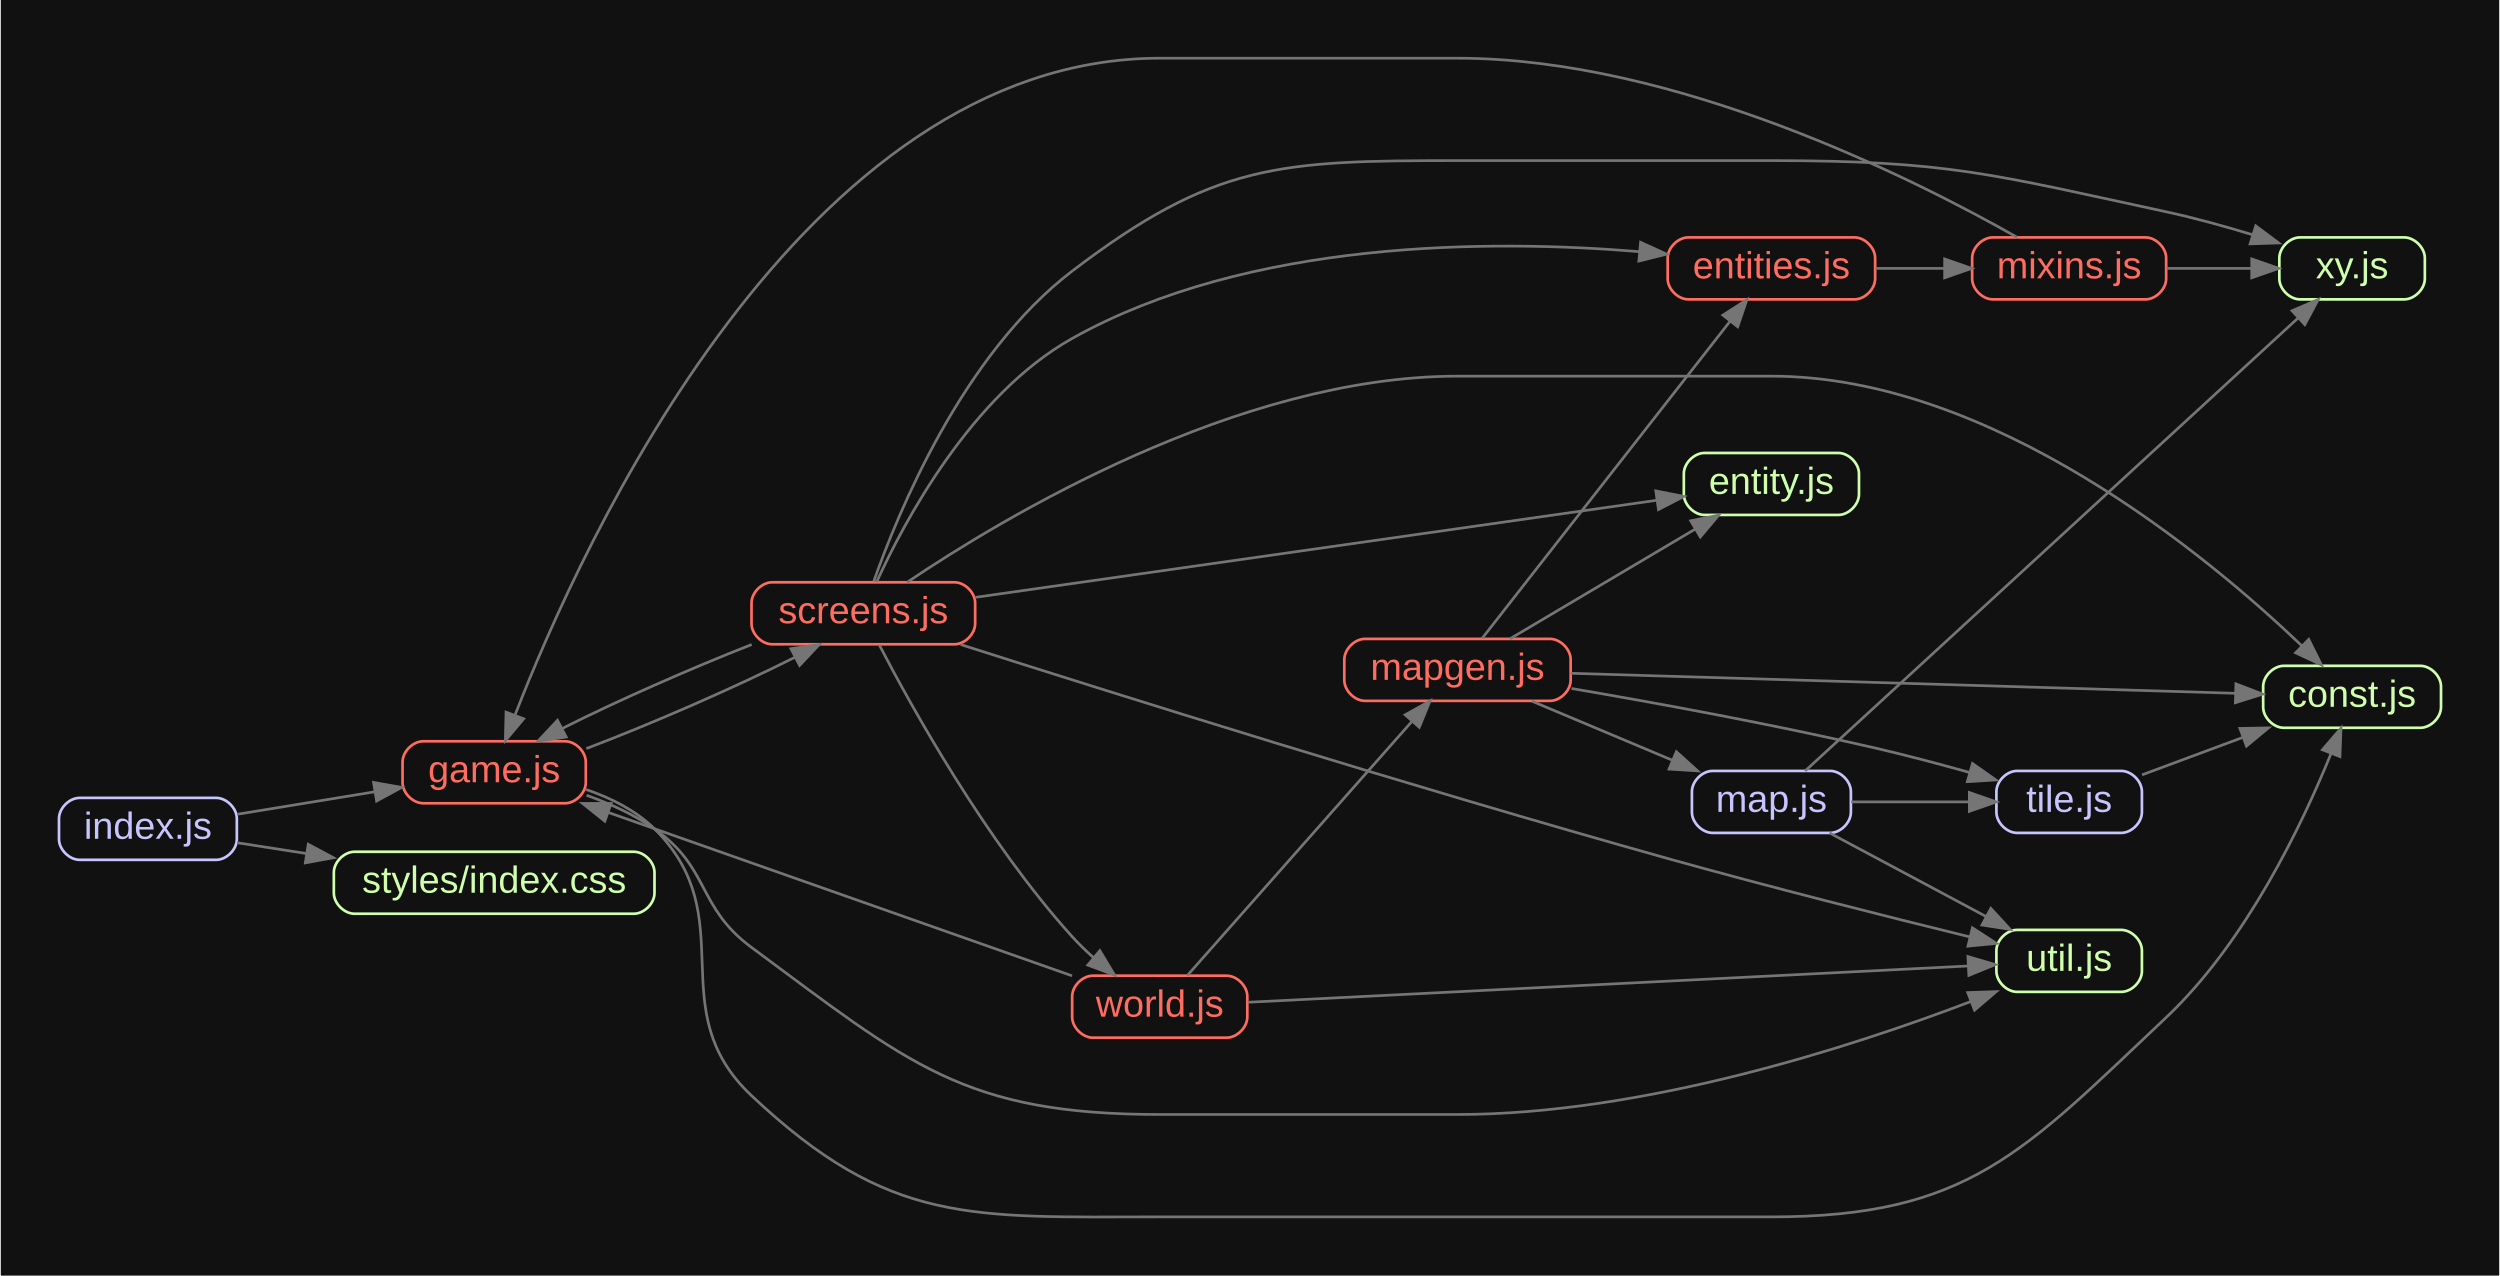
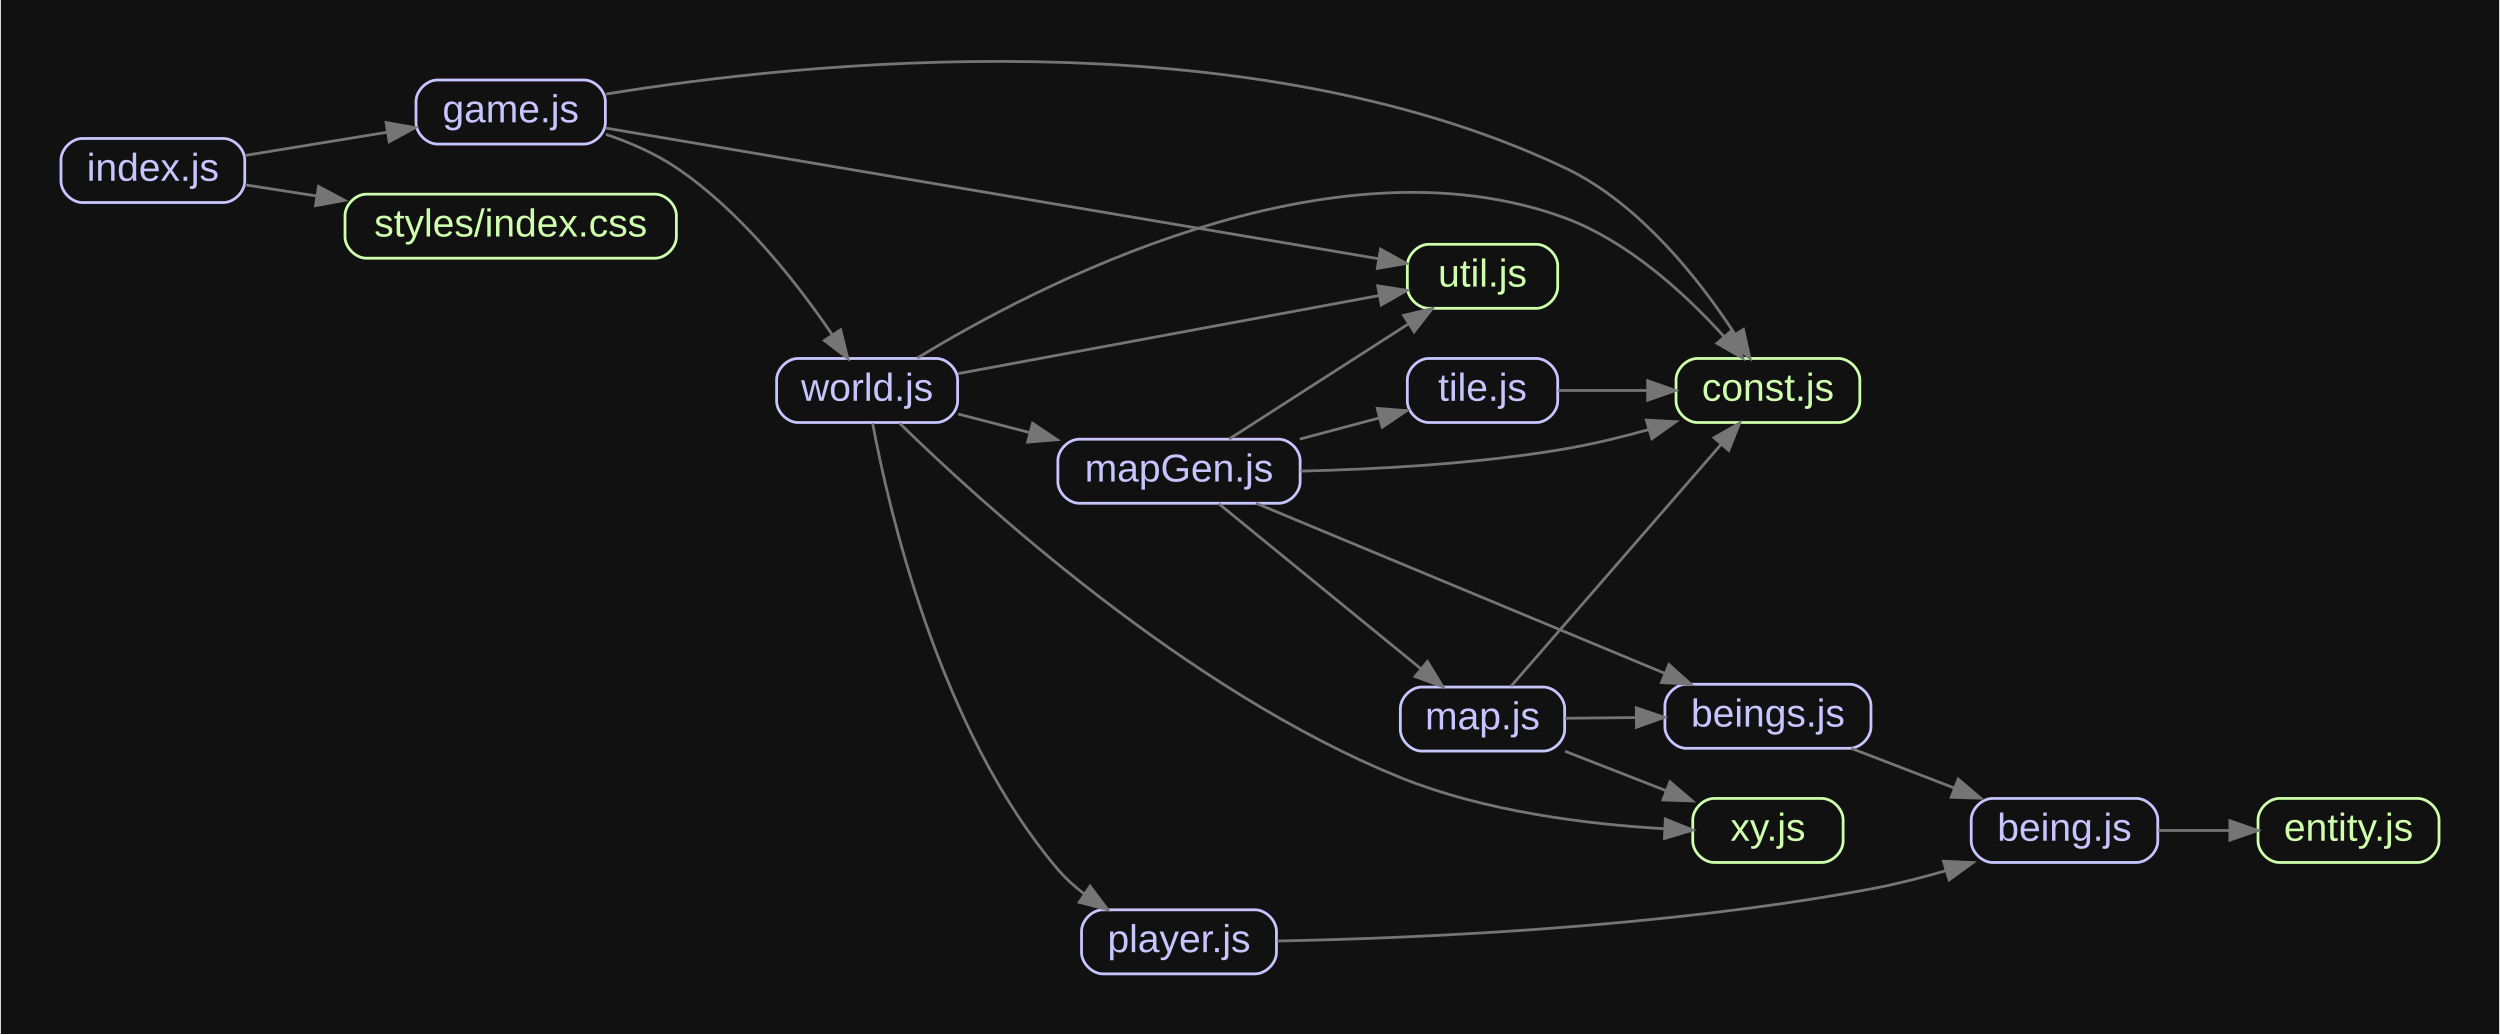
- <svg xmlns="http://www.w3.org/2000/svg" width="927pt" height="473pt" viewBox="0.00 0.00 927.20 473.40">
-   <g id="graph0" class="graph" transform="scale(1 1) rotate(0) translate(21.6 451.7972)">
-     <polygon fill="#111111" stroke="transparent" points="-21.6,21.6 -21.6,-451.797 905.6,-451.797 905.6,21.6 -21.6,21.6" />
+ <svg xmlns="http://www.w3.org/2000/svg" width="897pt" height="371pt" viewBox="0.00 0.00 897.20 371.33">
+   <g id="graph0" class="graph" transform="scale(1 1) rotate(0) translate(21.6 349.7303)">
+     <polygon fill="#111111" stroke="transparent" points="-21.6,21.6 -21.6,-349.73 875.6,-349.73 875.6,21.6 -21.6,21.6" />
    <g id="node1" class="node">
-       <path fill="none" stroke="#cfffac" d="M876.333,-204.697C876.333,-204.697 825.667,-204.697 825.667,-204.697 821.833,-204.697 818,-200.864 818,-197.03 818,-197.03 818,-189.364 818,-189.364 818,-185.53 821.833,-181.697 825.667,-181.697 825.667,-181.697 876.333,-181.697 876.333,-181.697 880.167,-181.697 884,-185.53 884,-189.364 884,-189.364 884,-197.03 884,-197.03 884,-200.864 880.167,-204.697 876.333,-204.697" />
-       <text text-anchor="middle" x="851" y="-189.497" font-family="Arial" font-size="14.00" fill="#cfffac">const.js</text>
+       <path fill="none" stroke="#c6c5fe" d="M745.333,-63C745.333,-63 693.667,-63 693.667,-63 689.833,-63 686,-59.167 686,-55.333 686,-55.333 686,-47.667 686,-47.667 686,-43.833 689.833,-40 693.667,-40 693.667,-40 745.333,-40 745.333,-40 749.167,-40 753,-43.833 753,-47.667 753,-47.667 753,-55.333 753,-55.333 753,-59.167 749.167,-63 745.333,-63" />
+       <text text-anchor="middle" x="719.5" y="-47.8" font-family="Arial" font-size="14.00" fill="#c6c5fe">being.js</text>
    </g>
    <g id="node2" class="node">
-       <path fill="none" stroke="#ff6c60" d="M666.333,-363.697C666.333,-363.697 604.667,-363.697 604.667,-363.697 600.833,-363.697 597,-359.864 597,-356.031 597,-356.031 597,-348.364 597,-348.364 597,-344.531 600.833,-340.697 604.667,-340.697 604.667,-340.697 666.333,-340.697 666.333,-340.697 670.167,-340.697 674,-344.531 674,-348.364 674,-348.364 674,-356.031 674,-356.031 674,-359.864 670.167,-363.697 666.333,-363.697" />
-       <text text-anchor="middle" x="635.5" y="-348.497" font-family="Arial" font-size="14.00" fill="#ff6c60">entities.js</text>
+       <path fill="none" stroke="#cfffac" d="M846.333,-63C846.333,-63 796.667,-63 796.667,-63 792.833,-63 789,-59.167 789,-55.333 789,-55.333 789,-47.667 789,-47.667 789,-43.833 792.833,-40 796.667,-40 796.667,-40 846.333,-40 846.333,-40 850.167,-40 854,-43.833 854,-47.667 854,-47.667 854,-55.333 854,-55.333 854,-59.167 850.167,-63 846.333,-63" />
+       <text text-anchor="middle" x="821.5" y="-47.8" font-family="Arial" font-size="14.00" fill="#cfffac">entity.js</text>
+     </g>
+     <g id="edge1" class="edge">
+       <path fill="none" stroke="#757575" d="M753.181,-51.5C761.35,-51.5 770.191,-51.5 778.717,-51.5" />
+       <polygon fill="#757575" stroke="#757575" points="778.895,-55 788.895,-51.5 778.894,-48 778.895,-55" />
    </g>
    <g id="node3" class="node">
-       <path fill="none" stroke="#ff6c60" d="M774.333,-363.697C774.333,-363.697 717.667,-363.697 717.667,-363.697 713.833,-363.697 710,-359.864 710,-356.031 710,-356.031 710,-348.364 710,-348.364 710,-344.531 713.833,-340.697 717.667,-340.697 717.667,-340.697 774.333,-340.697 774.333,-340.697 778.167,-340.697 782,-344.531 782,-348.364 782,-348.364 782,-356.031 782,-356.031 782,-359.864 778.167,-363.697 774.333,-363.697" />
-       <text text-anchor="middle" x="746" y="-348.497" font-family="Arial" font-size="14.00" fill="#ff6c60">mixins.js</text>
+       <path fill="none" stroke="#c6c5fe" d="M642.333,-104C642.333,-104 583.667,-104 583.667,-104 579.833,-104 576,-100.167 576,-96.333 576,-96.333 576,-88.667 576,-88.667 576,-84.833 579.833,-81 583.667,-81 583.667,-81 642.333,-81 642.333,-81 646.167,-81 650,-84.833 650,-88.667 650,-88.667 650,-96.333 650,-96.333 650,-100.167 646.167,-104 642.333,-104" />
+       <text text-anchor="middle" x="613" y="-88.8" font-family="Arial" font-size="14.00" fill="#c6c5fe">beings.js</text>
    </g>
-     <g id="edge1" class="edge">
-       <path fill="none" stroke="#757575" d="M674.148,-352.197C682.377,-352.197 691.149,-352.197 699.634,-352.197" />
-       <polygon fill="#757575" stroke="#757575" points="699.785,-355.697 709.785,-352.197 699.785,-348.697 699.785,-355.697" />
+     <g id="edge2" class="edge">
+       <path fill="none" stroke="#757575" d="M642.95,-80.97C654.406,-76.559 667.656,-71.459 679.878,-66.754" />
+       <polygon fill="#757575" stroke="#757575" points="681.331,-69.945 689.406,-63.085 678.816,-63.412 681.331,-69.945" />
+     </g>
+     <g id="node4" class="node">
+       <path fill="none" stroke="#cfffac" d="M638.333,-221C638.333,-221 587.667,-221 587.667,-221 583.833,-221 580,-217.167 580,-213.333 580,-213.333 580,-205.667 580,-205.667 580,-201.833 583.833,-198 587.667,-198 587.667,-198 638.333,-198 638.333,-198 642.167,-198 646,-201.833 646,-205.667 646,-205.667 646,-213.333 646,-213.333 646,-217.167 642.167,-221 638.333,-221" />
+       <text text-anchor="middle" x="613" y="-205.8" font-family="Arial" font-size="14.00" fill="#cfffac">const.js</text>
    </g>
    <g id="node5" class="node">
-       <path fill="none" stroke="#ff6c60" d="M187.833,-176.697C187.833,-176.697 135.167,-176.697 135.167,-176.697 131.333,-176.697 127.5,-172.864 127.5,-169.03 127.5,-169.03 127.5,-161.364 127.5,-161.364 127.5,-157.53 131.333,-153.697 135.167,-153.697 135.167,-153.697 187.833,-153.697 187.833,-153.697 191.667,-153.697 195.5,-157.53 195.5,-161.364 195.5,-161.364 195.5,-169.03 195.5,-169.03 195.5,-172.864 191.667,-176.697 187.833,-176.697" />
-       <text text-anchor="middle" x="161.5" y="-161.497" font-family="Arial" font-size="14.00" fill="#ff6c60">game.js</text>
+       <path fill="none" stroke="#c6c5fe" d="M187.833,-321C187.833,-321 135.167,-321 135.167,-321 131.333,-321 127.5,-317.167 127.5,-313.333 127.5,-313.333 127.5,-305.667 127.5,-305.667 127.5,-301.833 131.333,-298 135.167,-298 135.167,-298 187.833,-298 187.833,-298 191.667,-298 195.5,-301.833 195.5,-305.667 195.5,-305.667 195.5,-313.333 195.5,-313.333 195.5,-317.167 191.667,-321 187.833,-321" />
+       <text text-anchor="middle" x="161.5" y="-305.8" font-family="Arial" font-size="14.00" fill="#c6c5fe">game.js</text>
+     </g>
+     <g id="edge3" class="edge">
+       <path fill="none" stroke="#757575" d="M195.708,-315.939C264.705,-327.215 423.863,-344.452 540,-289.5 567.02,-276.715 588.634,-248.955 601.136,-229.751" />
+       <polygon fill="#757575" stroke="#757575" points="604.201,-231.451 606.525,-221.114 598.262,-227.746 604.201,-231.451" />
+     </g>
+     <g id="node6" class="node">
+       <path fill="none" stroke="#cfffac" d="M529.833,-262C529.833,-262 491.167,-262 491.167,-262 487.333,-262 483.5,-258.167 483.5,-254.333 483.5,-254.333 483.5,-246.667 483.5,-246.667 483.5,-242.833 487.333,-239 491.167,-239 491.167,-239 529.833,-239 529.833,-239 533.667,-239 537.5,-242.833 537.5,-246.667 537.5,-246.667 537.5,-254.333 537.5,-254.333 537.5,-258.167 533.667,-262 529.833,-262" />
+       <text text-anchor="middle" x="510.5" y="-246.8" font-family="Arial" font-size="14.00" fill="#cfffac">util.js</text>
+     </g>
+     <g id="edge4" class="edge">
+       <path fill="none" stroke="#757575" d="M195.599,-303.735C261.346,-292.621 405.154,-268.309 473.285,-256.791" />
+       <polygon fill="#757575" stroke="#757575" points="473.882,-260.24 483.159,-255.122 472.715,-253.338 473.882,-260.24" />
+     </g>
+     <g id="node7" class="node">
+       <path fill="none" stroke="#c6c5fe" d="M314.333,-221C314.333,-221 264.667,-221 264.667,-221 260.833,-221 257,-217.167 257,-213.333 257,-213.333 257,-205.667 257,-205.667 257,-201.833 260.833,-198 264.667,-198 264.667,-198 314.333,-198 314.333,-198 318.167,-198 322,-201.833 322,-205.667 322,-205.667 322,-213.333 322,-213.333 322,-217.167 318.167,-221 314.333,-221" />
+       <text text-anchor="middle" x="289.5" y="-205.8" font-family="Arial" font-size="14.00" fill="#c6c5fe">world.js</text>
+     </g>
+     <g id="edge5" class="edge">
+       <path fill="none" stroke="#757575" d="M195.708,-301.48C204.396,-298.533 213.411,-294.619 221,-289.5 244.493,-273.652 264.647,-247.671 276.894,-229.636" />
+       <polygon fill="#757575" stroke="#757575" points="279.986,-231.303 282.553,-221.024 274.136,-227.459 279.986,-231.303" />
+     </g>
+     <g id="edge18" class="edge">
+       <path fill="none" stroke="#757575" d="M307.514,-221.155C349.253,-246.621 455.471,-302.552 540,-271.5 563.046,-263.034 583.793,-243.708 597.225,-228.866" />
+       <polygon fill="#757575" stroke="#757575" points="599.987,-231.024 603.903,-221.18 594.703,-226.433 599.987,-231.024" />
+     </g>
+     <g id="edge21" class="edge">
+       <path fill="none" stroke="#757575" d="M322.109,-215.55C362.485,-223.04 431.09,-235.768 473.426,-243.622" />
+       <polygon fill="#757575" stroke="#757575" points="472.861,-247.077 483.332,-245.46 474.138,-240.194 472.861,-247.077" />
+     </g>
+     <g id="node11" class="node">
+       <path fill="none" stroke="#cfffac" d="M632.333,-63C632.333,-63 593.667,-63 593.667,-63 589.833,-63 586,-59.167 586,-55.333 586,-55.333 586,-47.667 586,-47.667 586,-43.833 589.833,-40 593.667,-40 593.667,-40 632.333,-40 632.333,-40 636.167,-40 640,-43.833 640,-47.667 640,-47.667 640,-55.333 640,-55.333 640,-59.167 636.167,-63 632.333,-63" />
+       <text text-anchor="middle" x="613" y="-47.8" font-family="Arial" font-size="14.00" fill="#cfffac">xy.js</text>
+     </g>
+     <g id="edge22" class="edge">
+       <path fill="none" stroke="#757575" d="M301.2,-197.712C329.318,-170.181 404.08,-101.64 481,-70.5 511.408,-58.19 548.593,-53.686 575.737,-52.118" />
+       <polygon fill="#757575" stroke="#757575" points="576.152,-55.603 585.977,-51.638 575.824,-48.611 576.152,-55.603" />
+     </g>
+     <g id="node12" class="node">
+       <path fill="none" stroke="#c6c5fe" d="M437.333,-192C437.333,-192 365.667,-192 365.667,-192 361.833,-192 358,-188.167 358,-184.333 358,-184.333 358,-176.667 358,-176.667 358,-172.833 361.833,-169 365.667,-169 365.667,-169 437.333,-169 437.333,-169 441.167,-169 445,-172.833 445,-176.667 445,-176.667 445,-184.333 445,-184.333 445,-188.167 441.167,-192 437.333,-192" />
+       <text text-anchor="middle" x="401.5" y="-176.8" font-family="Arial" font-size="14.00" fill="#c6c5fe">mapGen.js</text>
+     </g>
+     <g id="edge19" class="edge">
+       <path fill="none" stroke="#757575" d="M322.196,-201.034C330.265,-198.945 339.12,-196.652 347.895,-194.38" />
+       <polygon fill="#757575" stroke="#757575" points="348.921,-197.73 357.724,-191.835 347.166,-190.953 348.921,-197.73" />
+     </g>
+     <g id="node14" class="node">
+       <path fill="none" stroke="#c6c5fe" d="M428.833,-23C428.833,-23 374.167,-23 374.167,-23 370.333,-23 366.5,-19.167 366.5,-15.333 366.5,-15.333 366.5,-7.667 366.5,-7.667 366.5,-3.833 370.333,0 374.167,0 374.167,0 428.833,0 428.833,0 432.667,0 436.5,-3.833 436.5,-7.667 436.5,-7.667 436.5,-15.333 436.5,-15.333 436.5,-19.167 432.667,-23 428.833,-23" />
+       <text text-anchor="middle" x="401.5" y="-7.8" font-family="Arial" font-size="14.00" fill="#c6c5fe">player.js</text>
+     </g>
+     <g id="edge20" class="edge">
+       <path fill="none" stroke="#757575" d="M291.486,-197.713C297.05,-167.781 315.273,-87.661 358,-37.5 360.76,-34.26 364.03,-31.316 367.519,-28.672" />
+       <polygon fill="#757575" stroke="#757575" points="369.557,-31.52 375.92,-23.049 365.663,-25.703 369.557,-31.52" />
+     </g>
+     <g id="node8" class="node">
+       <path fill="none" stroke="#c6c5fe" d="M58.333,-300C58.333,-300 7.667,-300 7.667,-300 3.833,-300 0,-296.167 0,-292.333 0,-292.333 0,-284.667 0,-284.667 0,-280.833 3.833,-277 7.667,-277 7.667,-277 58.333,-277 58.333,-277 62.167,-277 66,-280.833 66,-284.667 66,-284.667 66,-292.333 66,-292.333 66,-296.167 62.167,-300 58.333,-300" />
+       <text text-anchor="middle" x="33" y="-284.8" font-family="Arial" font-size="14.00" fill="#c6c5fe">index.js</text>
+     </g>
+     <g id="edge6" class="edge">
+       <path fill="none" stroke="#757575" d="M66.092,-293.908C81.611,-296.444 100.329,-299.503 117.061,-302.238" />
+       <polygon fill="#757575" stroke="#757575" points="116.742,-305.732 127.175,-303.89 117.871,-298.823 116.742,-305.732" />
+     </g>
+     <g id="node9" class="node">
+       <path fill="none" stroke="#cfffac" d="M213.333,-280C213.333,-280 109.667,-280 109.667,-280 105.833,-280 102,-276.167 102,-272.333 102,-272.333 102,-264.667 102,-264.667 102,-260.833 105.833,-257 109.667,-257 109.667,-257 213.333,-257 213.333,-257 217.167,-257 221,-260.833 221,-264.667 221,-264.667 221,-272.333 221,-272.333 221,-276.167 217.167,-280 213.333,-280" />
+       <text text-anchor="middle" x="161.5" y="-264.8" font-family="Arial" font-size="14.00" fill="#cfffac">styles/index.css</text>
+     </g>
+     <g id="edge7" class="edge">
+       <path fill="none" stroke="#757575" d="M66.092,-283.349C74.034,-282.113 82.815,-280.747 91.738,-279.358" />
+       <polygon fill="#757575" stroke="#757575" points="92.493,-282.783 101.836,-277.786 91.417,-275.866 92.493,-282.783" />
+     </g>
+     <g id="node10" class="node">
+       <path fill="none" stroke="#c6c5fe" d="M532.333,-103C532.333,-103 488.667,-103 488.667,-103 484.833,-103 481,-99.167 481,-95.333 481,-95.333 481,-87.667 481,-87.667 481,-83.833 484.833,-80 488.667,-80 488.667,-80 532.333,-80 532.333,-80 536.167,-80 540,-83.833 540,-87.667 540,-87.667 540,-95.333 540,-95.333 540,-99.167 536.167,-103 532.333,-103" />
+       <text text-anchor="middle" x="510.5" y="-87.8" font-family="Arial" font-size="14.00" fill="#c6c5fe">map.js</text>
+     </g>
+     <g id="edge8" class="edge">
+       <path fill="none" stroke="#757575" d="M540.147,-91.789C548.137,-91.867 556.983,-91.954 565.678,-92.038" />
+       <polygon fill="#757575" stroke="#757575" points="565.721,-95.539 575.755,-92.137 565.79,-88.539 565.721,-95.539" />
+     </g>
+     <g id="edge9" class="edge">
+       <path fill="none" stroke="#757575" d="M520.703,-103.246C538.355,-123.567 574.755,-165.471 596.191,-190.149" />
+       <polygon fill="#757575" stroke="#757575" points="593.638,-192.548 602.838,-197.802 598.923,-187.957 593.638,-192.548" />
+     </g>
+     <g id="edge10" class="edge">
+       <path fill="none" stroke="#757575" d="M540.147,-79.93C551.418,-75.532 564.395,-70.468 576.245,-65.843" />
+       <polygon fill="#757575" stroke="#757575" points="577.829,-68.982 585.872,-62.086 575.284,-62.461 577.829,-68.982" />
+     </g>
+     <g id="edge11" class="edge">
+       <path fill="none" stroke="#757575" d="M429.15,-168.995C466.755,-153.349 534.129,-125.316 576.039,-107.879" />
+       <polygon fill="#757575" stroke="#757575" points="577.455,-111.08 585.343,-104.007 574.766,-104.617 577.455,-111.08" />
+     </g>
+     <g id="edge12" class="edge">
+       <path fill="none" stroke="#757575" d="M445.135,-180.544C472.545,-181.181 508.541,-183.135 540,-188.5 549.841,-190.178 560.246,-192.7 570.02,-195.42" />
+       <polygon fill="#757575" stroke="#757575" points="569.348,-198.87 579.927,-198.3 571.301,-192.148 569.348,-198.87" />
    </g>
    <g id="edge15" class="edge">
-       <path fill="none" stroke="#757575" d="M726.731,-363.706C688.52,-385.403 599.842,-430.197 519,-430.197 408.5,-430.197 408.5,-430.197 408.5,-430.197 275.622,-430.197 193.835,-249.699 169.315,-186.634" />
-       <polygon fill="#757575" stroke="#757575" points="172.452,-185.036 165.636,-176.926 165.907,-187.517 172.452,-185.036" />
+       <path fill="none" stroke="#757575" d="M419.499,-192.059C437.013,-203.306 463.834,-220.531 483.827,-233.37" />
+       <polygon fill="#757575" stroke="#757575" points="482.168,-236.465 492.474,-238.924 485.951,-230.575 482.168,-236.465" />
    </g>
-     <g id="node12" class="node">
-       <path fill="none" stroke="#cfffac" d="M870.333,-363.697C870.333,-363.697 831.667,-363.697 831.667,-363.697 827.833,-363.697 824,-359.864 824,-356.031 824,-356.031 824,-348.364 824,-348.364 824,-344.531 827.833,-340.697 831.667,-340.697 831.667,-340.697 870.333,-340.697 870.333,-340.697 874.167,-340.697 878,-344.531 878,-348.364 878,-348.364 878,-356.031 878,-356.031 878,-359.864 874.167,-363.697 870.333,-363.697" />
-       <text text-anchor="middle" x="851" y="-348.497" font-family="Arial" font-size="14.00" fill="#cfffac">xy.js</text>
+     <g id="edge13" class="edge">
+       <path fill="none" stroke="#757575" d="M415.75,-168.865C434.192,-153.807 466.526,-127.406 488.225,-109.688" />
+       <polygon fill="#757575" stroke="#757575" points="490.714,-112.174 496.247,-103.138 486.287,-106.752 490.714,-112.174" />
+     </g>
+     <g id="node13" class="node">
+       <path fill="none" stroke="#c6c5fe" d="M529.833,-221C529.833,-221 491.167,-221 491.167,-221 487.333,-221 483.5,-217.167 483.5,-213.333 483.5,-213.333 483.5,-205.667 483.5,-205.667 483.5,-201.833 487.333,-198 491.167,-198 491.167,-198 529.833,-198 529.833,-198 533.667,-198 537.5,-201.833 537.5,-205.667 537.5,-205.667 537.5,-213.333 537.5,-213.333 537.5,-217.167 533.667,-221 529.833,-221" />
+       <text text-anchor="middle" x="510.5" y="-205.8" font-family="Arial" font-size="14.00" fill="#c6c5fe">tile.js</text>
+     </g>
+     <g id="edge14" class="edge">
+       <path fill="none" stroke="#757575" d="M444.893,-192.045C454.296,-194.547 464.16,-197.171 473.3,-199.603" />
+       <polygon fill="#757575" stroke="#757575" points="472.685,-203.061 483.248,-202.25 474.485,-196.296 472.685,-203.061" />
+     </g>
+     <g id="edge17" class="edge">
+       <path fill="none" stroke="#757575" d="M537.699,-209.5C547.497,-209.5 558.812,-209.5 569.644,-209.5" />
+       <polygon fill="#757575" stroke="#757575" points="569.817,-213 579.817,-209.5 569.817,-206 569.817,-213" />
    </g>
    <g id="edge16" class="edge">
-       <path fill="none" stroke="#757575" d="M782.135,-352.197C792.261,-352.197 803.29,-352.197 813.495,-352.197" />
-       <polygon fill="#757575" stroke="#757575" points="813.757,-355.697 823.757,-352.197 813.757,-348.697 813.757,-355.697" />
-     </g>
-     <g id="node4" class="node">
-       <path fill="none" stroke="#cfffac" d="M660.333,-283.697C660.333,-283.697 610.667,-283.697 610.667,-283.697 606.833,-283.697 603,-279.864 603,-276.031 603,-276.031 603,-268.364 603,-268.364 603,-264.531 606.833,-260.697 610.667,-260.697 610.667,-260.697 660.333,-260.697 660.333,-260.697 664.167,-260.697 668,-264.531 668,-268.364 668,-268.364 668,-276.031 668,-276.031 668,-279.864 664.167,-283.697 660.333,-283.697" />
-       <text text-anchor="middle" x="635.5" y="-268.497" font-family="Arial" font-size="14.00" fill="#cfffac">entity.js</text>
-     </g>
-     <g id="edge2" class="edge">
-       <path fill="none" stroke="#757575" d="M195.583,-158.806C204.772,-155.687 214.073,-151.058 221,-144.197 254.262,-111.249 222.915,-77.294 257,-45.197 308.136,2.957 338.259,-.197 408.5,-.197 408.5,-.197 408.5,-.197 635.5,-.197 708.446,-.197 728.952,-24.126 782,-74.197 811.765,-102.292 832.602,-146.105 843.124,-171.998" />
-       <polygon fill="#757575" stroke="#757575" points="839.976,-173.558 846.883,-181.592 846.494,-171.004 839.976,-173.558" />
-     </g>
-     <g id="node6" class="node">
-       <path fill="none" stroke="#ff6c60" d="M332.333,-235.697C332.333,-235.697 264.667,-235.697 264.667,-235.697 260.833,-235.697 257,-231.864 257,-228.03 257,-228.03 257,-220.364 257,-220.364 257,-216.53 260.833,-212.697 264.667,-212.697 264.667,-212.697 332.333,-212.697 332.333,-212.697 336.167,-212.697 340,-216.53 340,-220.364 340,-220.364 340,-228.03 340,-228.03 340,-231.864 336.167,-235.697 332.333,-235.697" />
-       <text text-anchor="middle" x="298.5" y="-220.497" font-family="Arial" font-size="14.00" fill="#ff6c60">screens.js</text>
-     </g>
-     <g id="edge3" class="edge">
-       <path fill="none" stroke="#757575" d="M195.718,-173.999C219.743,-183.097 251.349,-196.893 273.137,-207.893" />
-       <polygon fill="#757575" stroke="#757575" points="271.623,-211.05 282.109,-212.568 274.858,-204.843 271.623,-211.05" />
-     </g>
-     <g id="node7" class="node">
-       <path fill="none" stroke="#cfffac" d="M765.333,-106.697C765.333,-106.697 726.667,-106.697 726.667,-106.697 722.833,-106.697 719,-102.864 719,-99.031 719,-99.031 719,-91.364 719,-91.364 719,-87.531 722.833,-83.697 726.667,-83.697 726.667,-83.697 765.333,-83.697 765.333,-83.697 769.167,-83.697 773,-87.531 773,-91.364 773,-91.364 773,-99.031 773,-99.031 773,-102.864 769.167,-106.697 765.333,-106.697" />
-       <text text-anchor="middle" x="746" y="-91.497" font-family="Arial" font-size="14.00" fill="#cfffac">util.js</text>
-     </g>
-     <g id="edge4" class="edge">
-       <path fill="none" stroke="#757575" d="M195.787,-156.657C204.475,-153.564 213.469,-149.485 221,-144.197 241.678,-129.677 236.685,-115.221 257,-100.197 315.496,-56.938 335.746,-38.197 408.5,-38.197 408.5,-38.197 408.5,-38.197 519,-38.197 587.942,-38.197 665.211,-63.235 709.486,-80.122" />
-       <polygon fill="#757575" stroke="#757575" points="708.358,-83.439 718.947,-83.799 710.894,-76.914 708.358,-83.439" />
-     </g>
-     <g id="edge17" class="edge">
-       <path fill="none" stroke="#757575" d="M314.759,-235.702C350.116,-259.555 437.39,-312.197 519,-312.197 519,-312.197 519,-312.197 635.5,-312.197 717.351,-312.197 797.343,-245.597 832.448,-212.045" />
-       <polygon fill="#757575" stroke="#757575" points="834.912,-214.531 839.625,-205.042 830.023,-209.521 834.912,-214.531" />
-     </g>
-     <g id="edge18" class="edge">
-       <path fill="none" stroke="#757575" d="M303.466,-235.879C313.518,-257.901 338.548,-305.226 376,-326.197 441.691,-362.981 531.529,-362.949 586.429,-358.409" />
-       <polygon fill="#757575" stroke="#757575" points="586.951,-361.876 596.592,-357.484 586.316,-354.905 586.951,-361.876" />
-     </g>
-     <g id="edge19" class="edge">
-       <path fill="none" stroke="#757575" d="M340.161,-230.131C404.685,-239.321 528.107,-256.901 593.086,-266.156" />
-       <polygon fill="#757575" stroke="#757575" points="592.601,-269.622 602.995,-267.567 593.588,-262.692 592.601,-269.622" />
-     </g>
-     <g id="edge20" class="edge">
-       <path fill="none" stroke="#757575" d="M257.073,-212.614C234.142,-203.616 206.387,-191.368 186.709,-181.424" />
-       <polygon fill="#757575" stroke="#757575" points="188.239,-178.274 177.754,-176.751 185.001,-184.48 188.239,-178.274" />
-     </g>
-     <g id="edge21" class="edge">
-       <path fill="none" stroke="#757575" d="M334.642,-212.589C390.623,-194.742 501.783,-159.838 597,-133.197 634.946,-122.581 678.665,-111.574 708.888,-104.157" />
-       <polygon fill="#757575" stroke="#757575" points="710.1,-107.464 718.983,-101.689 708.438,-100.664 710.1,-107.464" />
-     </g>
-     <g id="edge23" class="edge">
-       <path fill="none" stroke="#757575" d="M302.367,-236.027C311.205,-261.181 335.319,-320.203 376,-351.197 428.592,-391.265 452.884,-392.197 519,-392.197 519,-392.197 519,-392.197 635.5,-392.197 701.156,-392.197 717.816,-387.026 782,-373.197 792.575,-370.919 803.87,-367.787 814.196,-364.636" />
-       <polygon fill="#757575" stroke="#757575" points="815.251,-367.974 823.743,-361.638 813.154,-361.295 815.251,-367.974" />
-     </g>
-     <g id="node14" class="node">
-       <path fill="none" stroke="#ff6c60" d="M433.333,-89.697C433.333,-89.697 383.667,-89.697 383.667,-89.697 379.833,-89.697 376,-85.864 376,-82.031 376,-82.031 376,-74.364 376,-74.364 376,-70.531 379.833,-66.697 383.667,-66.697 383.667,-66.697 433.333,-66.697 433.333,-66.697 437.167,-66.697 441,-70.531 441,-74.364 441,-74.364 441,-82.031 441,-82.031 441,-85.864 437.167,-89.697 433.333,-89.697" />
-       <text text-anchor="middle" x="408.5" y="-74.497" font-family="Arial" font-size="14.00" fill="#ff6c60">world.js</text>
-     </g>
-     <g id="edge22" class="edge">
-       <path fill="none" stroke="#757575" d="M304.44,-212.424C316.157,-189.882 343.911,-139.713 376,-104.197 378.398,-101.543 381.084,-98.944 383.856,-96.476" />
-       <polygon fill="#757575" stroke="#757575" points="386.273,-99.019 391.733,-89.939 381.803,-93.632 386.273,-99.019" />
-     </g>
-     <g id="node8" class="node">
-       <path fill="none" stroke="#c6c5fe" d="M58.333,-155.697C58.333,-155.697 7.667,-155.697 7.667,-155.697 3.833,-155.697 0,-151.864 0,-148.03 0,-148.03 0,-140.364 0,-140.364 0,-136.53 3.833,-132.697 7.667,-132.697 7.667,-132.697 58.333,-132.697 58.333,-132.697 62.167,-132.697 66,-136.53 66,-140.364 66,-140.364 66,-148.03 66,-148.03 66,-151.864 62.167,-155.697 58.333,-155.697" />
-       <text text-anchor="middle" x="33" y="-140.497" font-family="Arial" font-size="14.00" fill="#c6c5fe">index.js</text>
-     </g>
-     <g id="edge5" class="edge">
-       <path fill="none" stroke="#757575" d="M66.092,-149.605C81.611,-152.141 100.329,-155.2 117.061,-157.935" />
-       <polygon fill="#757575" stroke="#757575" points="116.742,-161.429 127.175,-159.588 117.871,-154.52 116.742,-161.429" />
-     </g>
-     <g id="node9" class="node">
-       <path fill="none" stroke="#cfffac" d="M213.333,-135.697C213.333,-135.697 109.667,-135.697 109.667,-135.697 105.833,-135.697 102,-131.864 102,-128.03 102,-128.03 102,-120.364 102,-120.364 102,-116.531 105.833,-112.697 109.667,-112.697 109.667,-112.697 213.333,-112.697 213.333,-112.697 217.167,-112.697 221,-116.531 221,-120.364 221,-120.364 221,-128.03 221,-128.03 221,-131.864 217.167,-135.697 213.333,-135.697" />
-       <text text-anchor="middle" x="161.5" y="-120.497" font-family="Arial" font-size="14.00" fill="#cfffac">styles/index.css</text>
-     </g>
-     <g id="edge6" class="edge">
-       <path fill="none" stroke="#757575" d="M66.092,-139.047C74.034,-137.81 82.815,-136.444 91.738,-135.055" />
-       <polygon fill="#757575" stroke="#757575" points="92.493,-138.48 101.836,-133.483 91.417,-131.563 92.493,-138.48" />
-     </g>
-     <g id="node10" class="node">
-       <path fill="none" stroke="#c6c5fe" d="M657.333,-165.697C657.333,-165.697 613.667,-165.697 613.667,-165.697 609.833,-165.697 606,-161.864 606,-158.03 606,-158.03 606,-150.364 606,-150.364 606,-146.53 609.833,-142.697 613.667,-142.697 613.667,-142.697 657.333,-142.697 657.333,-142.697 661.167,-142.697 665,-146.53 665,-150.364 665,-150.364 665,-158.03 665,-158.03 665,-161.864 661.167,-165.697 657.333,-165.697" />
-       <text text-anchor="middle" x="635.5" y="-150.497" font-family="Arial" font-size="14.00" fill="#c6c5fe">map.js</text>
-     </g>
-     <g id="edge8" class="edge">
-       <path fill="none" stroke="#757575" d="M657.068,-142.681C673.617,-133.845 696.685,-121.528 715.18,-111.653" />
-       <polygon fill="#757575" stroke="#757575" points="716.936,-114.683 724.109,-106.886 713.639,-108.508 716.936,-114.683" />
-     </g>
-     <g id="node11" class="node">
-       <path fill="none" stroke="#c6c5fe" d="M765.333,-165.697C765.333,-165.697 726.667,-165.697 726.667,-165.697 722.833,-165.697 719,-161.864 719,-158.03 719,-158.03 719,-150.364 719,-150.364 719,-146.53 722.833,-142.697 726.667,-142.697 726.667,-142.697 765.333,-142.697 765.333,-142.697 769.167,-142.697 773,-146.53 773,-150.364 773,-150.364 773,-158.03 773,-158.03 773,-161.864 769.167,-165.697 765.333,-165.697" />
-       <text text-anchor="middle" x="746" y="-150.497" font-family="Arial" font-size="14.00" fill="#c6c5fe">tile.js</text>
-     </g>
-     <g id="edge7" class="edge">
-       <path fill="none" stroke="#757575" d="M665.112,-154.197C678.59,-154.197 694.683,-154.197 708.953,-154.197" />
-       <polygon fill="#757575" stroke="#757575" points="708.958,-157.697 718.958,-154.197 708.958,-150.697 708.958,-157.697" />
-     </g>
-     <g id="edge9" class="edge">
-       <path fill="none" stroke="#757575" d="M648.018,-165.698C683.874,-198.643 787.191,-293.57 830.992,-333.814" />
-       <polygon fill="#757575" stroke="#757575" points="828.716,-336.476 838.448,-340.664 833.452,-331.321 828.716,-336.476" />
-     </g>
-     <g id="edge24" class="edge">
-       <path fill="none" stroke="#757575" d="M773.04,-164.241C784.355,-168.443 797.753,-173.419 810.22,-178.05" />
-       <polygon fill="#757575" stroke="#757575" points="809.37,-181.468 819.963,-181.669 811.807,-174.906 809.37,-181.468" />
-     </g>
-     <g id="node13" class="node">
-       <path fill="none" stroke="#ff6c60" d="M553.333,-214.697C553.333,-214.697 484.667,-214.697 484.667,-214.697 480.833,-214.697 477,-210.864 477,-207.03 477,-207.03 477,-199.364 477,-199.364 477,-195.53 480.833,-191.697 484.667,-191.697 484.667,-191.697 553.333,-191.697 553.333,-191.697 557.167,-191.697 561,-195.53 561,-199.364 561,-199.364 561,-207.03 561,-207.03 561,-210.864 557.167,-214.697 553.333,-214.697" />
-       <text text-anchor="middle" x="519" y="-199.497" font-family="Arial" font-size="14.00" fill="#ff6c60">mapgen.js</text>
-     </g>
-     <g id="edge10" class="edge">
-       <path fill="none" stroke="#757575" d="M561.048,-201.931C624.352,-200.024 743.53,-196.434 807.612,-194.504" />
-       <polygon fill="#757575" stroke="#757575" points="807.893,-197.997 817.783,-194.198 807.682,-191 807.893,-197.997" />
-     </g>
-     <g id="edge11" class="edge">
-       <path fill="none" stroke="#757575" d="M528.142,-214.889C548.048,-240.349 595.5,-301.038 620.108,-332.511" />
-       <polygon fill="#757575" stroke="#757575" points="617.484,-334.838 626.401,-340.56 622.999,-330.526 617.484,-334.838" />
-     </g>
-     <g id="edge12" class="edge">
-       <path fill="none" stroke="#757575" d="M538.5,-214.746C557.317,-225.891 586.007,-242.884 607.31,-255.501" />
-       <polygon fill="#757575" stroke="#757575" points="605.549,-258.526 615.937,-260.61 609.116,-252.503 605.549,-258.526" />
-     </g>
-     <g id="edge13" class="edge">
-       <path fill="none" stroke="#757575" d="M546.609,-191.585C562.133,-185.055 581.716,-176.819 598.548,-169.739" />
-       <polygon fill="#757575" stroke="#757575" points="600.228,-172.829 608.089,-165.726 597.514,-166.377 600.228,-172.829" />
-     </g>
-     <g id="edge14" class="edge">
-       <path fill="none" stroke="#757575" d="M561.307,-196.293C592.583,-190.944 636.131,-182.982 674,-174.197 685.417,-171.548 697.743,-168.279 708.914,-165.155" />
-       <polygon fill="#757575" stroke="#757575" points="710.127,-168.45 718.79,-162.351 708.214,-161.716 710.127,-168.45" />
-     </g>
-     <g id="edge25" class="edge">
-       <path fill="none" stroke="#757575" d="M375.958,-89.659C331.773,-105.222 252.73,-133.064 203.933,-150.251" />
-       <polygon fill="#757575" stroke="#757575" points="202.569,-147.021 194.3,-153.644 204.894,-153.623 202.569,-147.021" />
-     </g>
-     <g id="edge27" class="edge">
-       <path fill="none" stroke="#757575" d="M441.168,-79.843C504.136,-83.014 641.957,-89.957 708.533,-93.31" />
-       <polygon fill="#757575" stroke="#757575" points="708.42,-96.809 718.584,-93.816 708.773,-89.817 708.42,-96.809" />
-     </g>
-     <g id="edge26" class="edge">
-       <path fill="none" stroke="#757575" d="M418.697,-89.733C437.692,-111.22 478.67,-157.575 501.943,-183.902" />
-       <polygon fill="#757575" stroke="#757575" points="499.582,-186.515 508.827,-191.689 504.826,-181.879 499.582,-186.515" />
+       <path fill="none" stroke="#757575" d="M436.793,-11.797C485.253,-12.749 574.933,-16.462 650,-30.5 658.822,-32.15 668.113,-34.506 676.93,-37.049" />
+       <polygon fill="#757575" stroke="#757575" points="676.048,-40.439 686.633,-39.971 678.067,-33.736 676.048,-40.439" />
    </g>
  </g>
</svg>
